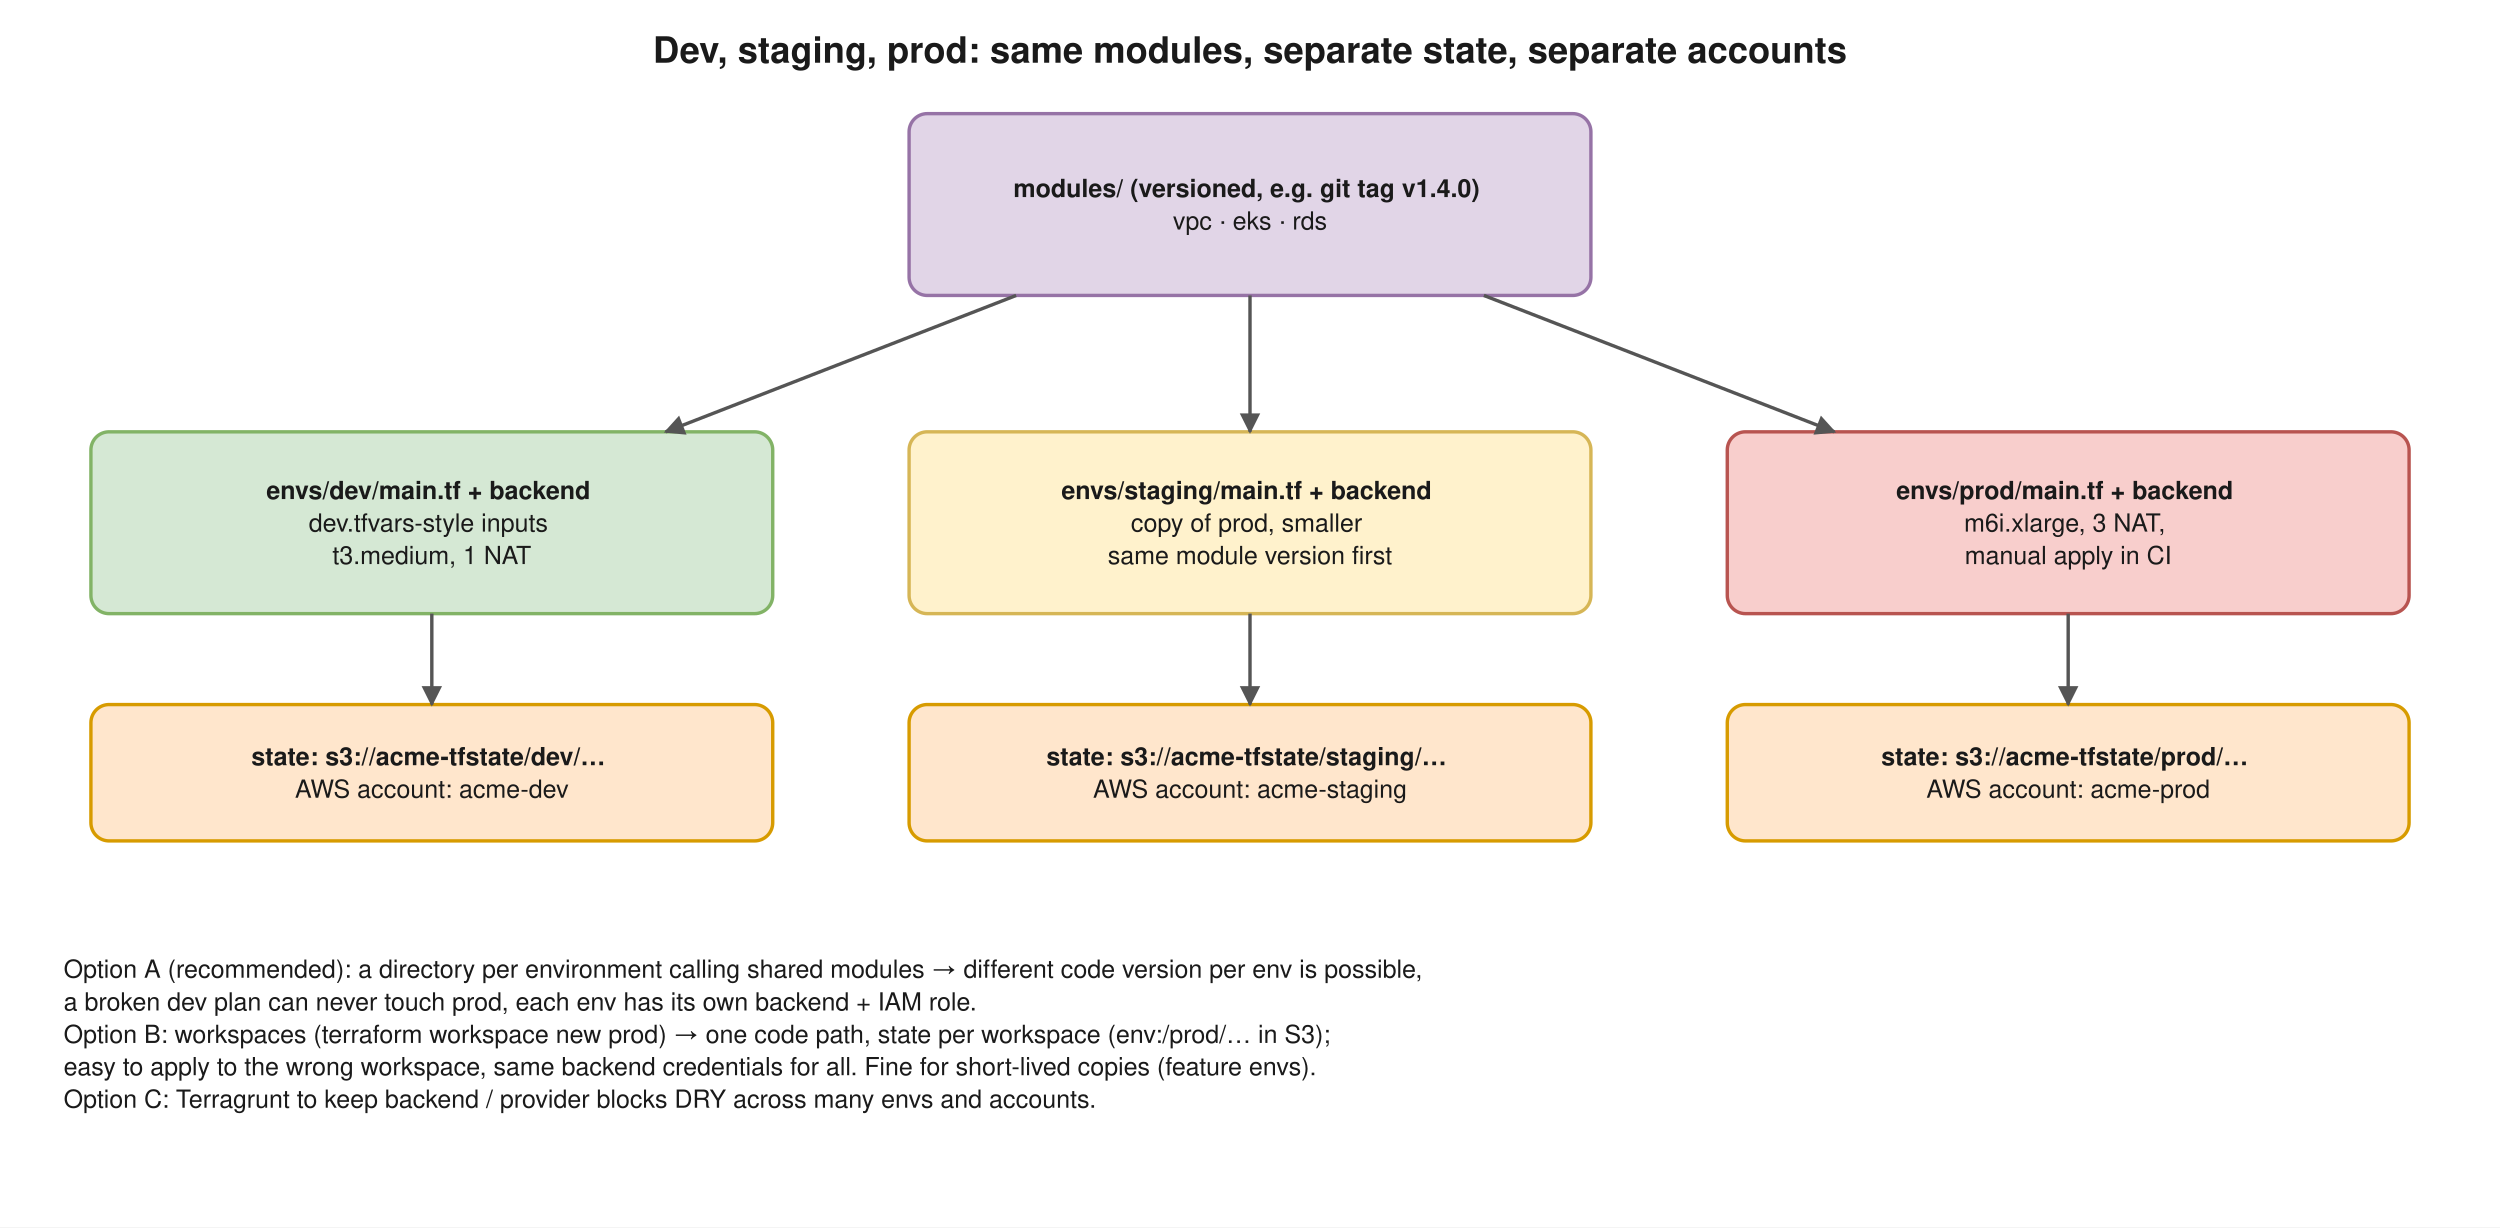
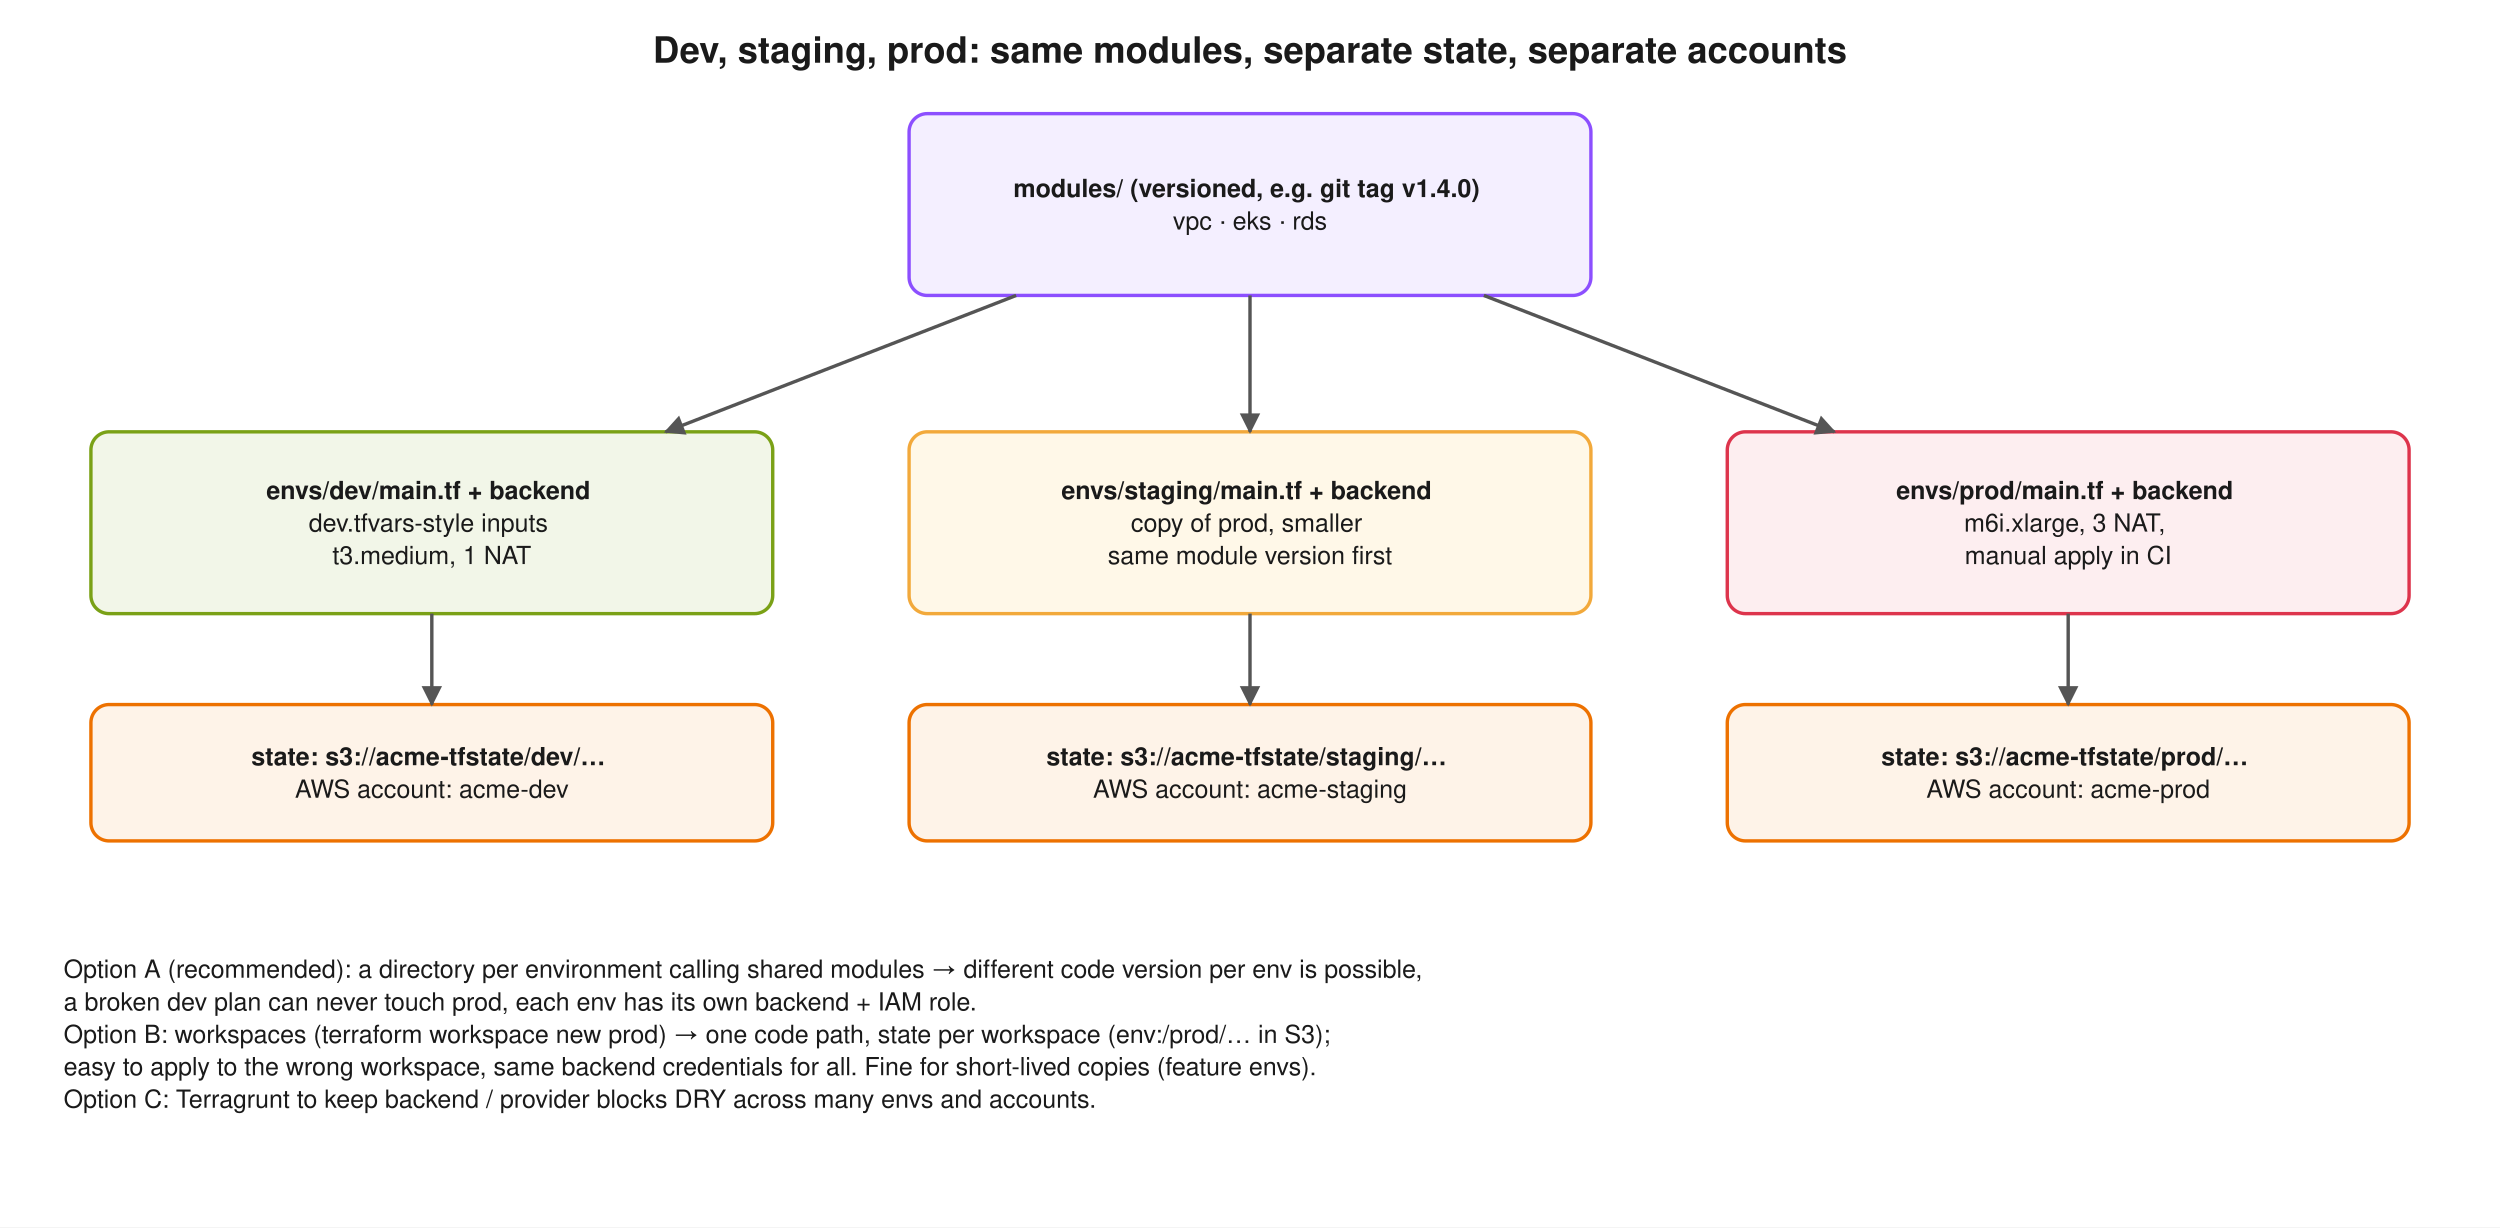
- <svg xmlns="http://www.w3.org/2000/svg" version="1.1" width="1100" height="540" viewBox="0 0 1100 540" content="&lt;mxfile host=&quot;drawio_svg.py&quot; agent=&quot;drawio_svg.py&quot; version=&quot;24.7.17&quot; type=&quot;device&quot;&gt;&lt;diagram id=&quot;06-environments&quot; name=&quot;06-environments&quot;&gt;&lt;mxGraphModel dx=&quot;0&quot; dy=&quot;0&quot; grid=&quot;1&quot; gridSize=&quot;10&quot; guides=&quot;1&quot; tooltips=&quot;1&quot; connect=&quot;1&quot; arrows=&quot;1&quot; fold=&quot;1&quot; page=&quot;1&quot; pageScale=&quot;1&quot; pageWidth=&quot;1100&quot; pageHeight=&quot;540&quot; math=&quot;0&quot; shadow=&quot;0&quot;&gt;&lt;root&gt;&lt;mxCell id=&quot;0&quot;/&gt;&lt;mxCell id=&quot;1&quot; parent=&quot;0&quot;/&gt;&lt;mxCell id=&quot;v-title&quot; value=&quot;Dev, staging, prod: same modules, separate state, separate accounts&quot; style=&quot;text;strokeColor=none;fillColor=none;whiteSpace=wrap;html=1;fontSize=16;fontColor=#1a1a1a;fontFamily=Helvetica;align=center;verticalAlign=middle;fontStyle=1;&quot; vertex=&quot;1&quot; parent=&quot;1&quot;&gt;&lt;mxGeometry x=&quot;0&quot; y=&quot;8&quot; width=&quot;1100&quot; height=&quot;28&quot; as=&quot;geometry&quot;/&gt;&lt;/mxCell&gt;&lt;mxCell id=&quot;v-mod&quot; value=&quot;&amp;lt;b&amp;gt;modules/ (versioned, e.g. git tag v1.4.0)&amp;lt;/b&amp;gt;&amp;lt;br&amp;gt;vpc · eks · rds&quot; style=&quot;rounded=1;absoluteArcSize=1;arcSize=16;fillColor=#e1d5e7;strokeColor=#9673a6;strokeWidth=1.5;whiteSpace=wrap;html=1;fontSize=11;fontColor=#1a1a1a;fontFamily=Helvetica;align=center;verticalAlign=middle;&quot; vertex=&quot;1&quot; parent=&quot;1&quot;&gt;&lt;mxGeometry x=&quot;400&quot; y=&quot;50&quot; width=&quot;300&quot; height=&quot;80&quot; as=&quot;geometry&quot;/&gt;&lt;/mxCell&gt;&lt;mxCell id=&quot;v-e0&quot; value=&quot;&amp;lt;b&amp;gt;envs/dev/main.tf + backend&amp;lt;/b&amp;gt;&amp;lt;br&amp;gt;dev.tfvars-style inputs&amp;lt;br&amp;gt;t3.medium, 1 NAT&quot; style=&quot;rounded=1;absoluteArcSize=1;arcSize=16;fillColor=#d5e8d4;strokeColor=#82b366;strokeWidth=1.5;whiteSpace=wrap;html=1;fontSize=11;fontColor=#1a1a1a;fontFamily=Helvetica;align=center;verticalAlign=middle;&quot; vertex=&quot;1&quot; parent=&quot;1&quot;&gt;&lt;mxGeometry x=&quot;40&quot; y=&quot;190&quot; width=&quot;300&quot; height=&quot;80&quot; as=&quot;geometry&quot;/&gt;&lt;/mxCell&gt;&lt;mxCell id=&quot;v-s0&quot; value=&quot;&amp;lt;b&amp;gt;state: s3://acme-tfstate/dev/…&amp;lt;/b&amp;gt;&amp;lt;br&amp;gt;AWS account: acme-dev&quot; style=&quot;rounded=1;absoluteArcSize=1;arcSize=16;fillColor=#ffe6cc;strokeColor=#d79b00;strokeWidth=1.5;whiteSpace=wrap;html=1;fontSize=11;fontColor=#1a1a1a;fontFamily=Helvetica;align=center;verticalAlign=middle;&quot; vertex=&quot;1&quot; parent=&quot;1&quot;&gt;&lt;mxGeometry x=&quot;40&quot; y=&quot;310&quot; width=&quot;300&quot; height=&quot;60&quot; as=&quot;geometry&quot;/&gt;&lt;/mxCell&gt;&lt;mxCell id=&quot;v-e1&quot; value=&quot;&amp;lt;b&amp;gt;envs/staging/main.tf + backend&amp;lt;/b&amp;gt;&amp;lt;br&amp;gt;copy of prod, smaller&amp;lt;br&amp;gt;same module version first&quot; style=&quot;rounded=1;absoluteArcSize=1;arcSize=16;fillColor=#fff2cc;strokeColor=#d6b656;strokeWidth=1.5;whiteSpace=wrap;html=1;fontSize=11;fontColor=#1a1a1a;fontFamily=Helvetica;align=center;verticalAlign=middle;&quot; vertex=&quot;1&quot; parent=&quot;1&quot;&gt;&lt;mxGeometry x=&quot;400&quot; y=&quot;190&quot; width=&quot;300&quot; height=&quot;80&quot; as=&quot;geometry&quot;/&gt;&lt;/mxCell&gt;&lt;mxCell id=&quot;v-s1&quot; value=&quot;&amp;lt;b&amp;gt;state: s3://acme-tfstate/staging/…&amp;lt;/b&amp;gt;&amp;lt;br&amp;gt;AWS account: acme-staging&quot; style=&quot;rounded=1;absoluteArcSize=1;arcSize=16;fillColor=#ffe6cc;strokeColor=#d79b00;strokeWidth=1.5;whiteSpace=wrap;html=1;fontSize=11;fontColor=#1a1a1a;fontFamily=Helvetica;align=center;verticalAlign=middle;&quot; vertex=&quot;1&quot; parent=&quot;1&quot;&gt;&lt;mxGeometry x=&quot;400&quot; y=&quot;310&quot; width=&quot;300&quot; height=&quot;60&quot; as=&quot;geometry&quot;/&gt;&lt;/mxCell&gt;&lt;mxCell id=&quot;v-e2&quot; value=&quot;&amp;lt;b&amp;gt;envs/prod/main.tf + backend&amp;lt;/b&amp;gt;&amp;lt;br&amp;gt;m6i.xlarge, 3 NAT,&amp;lt;br&amp;gt;manual apply in CI&quot; style=&quot;rounded=1;absoluteArcSize=1;arcSize=16;fillColor=#f8cecc;strokeColor=#b85450;strokeWidth=1.5;whiteSpace=wrap;html=1;fontSize=11;fontColor=#1a1a1a;fontFamily=Helvetica;align=center;verticalAlign=middle;&quot; vertex=&quot;1&quot; parent=&quot;1&quot;&gt;&lt;mxGeometry x=&quot;760&quot; y=&quot;190&quot; width=&quot;300&quot; height=&quot;80&quot; as=&quot;geometry&quot;/&gt;&lt;/mxCell&gt;&lt;mxCell id=&quot;v-s2&quot; value=&quot;&amp;lt;b&amp;gt;state: s3://acme-tfstate/prod/…&amp;lt;/b&amp;gt;&amp;lt;br&amp;gt;AWS account: acme-prod&quot; style=&quot;rounded=1;absoluteArcSize=1;arcSize=16;fillColor=#ffe6cc;strokeColor=#d79b00;strokeWidth=1.5;whiteSpace=wrap;html=1;fontSize=11;fontColor=#1a1a1a;fontFamily=Helvetica;align=center;verticalAlign=middle;&quot; vertex=&quot;1&quot; parent=&quot;1&quot;&gt;&lt;mxGeometry x=&quot;760&quot; y=&quot;310&quot; width=&quot;300&quot; height=&quot;60&quot; as=&quot;geometry&quot;/&gt;&lt;/mxCell&gt;&lt;mxCell id=&quot;v-cap&quot; value=&quot;Option A (recommended): a directory per environment calling shared modules → different code version per env is possible,&amp;lt;br&amp;gt;a broken dev plan can never touch prod, each env has its own backend + IAM role.&amp;lt;br&amp;gt;Option B: workspaces (terraform workspace new prod) → one code path, state per workspace (env:/prod/… in S3);&amp;lt;br&amp;gt;easy to apply to the wrong workspace, same backend credentials for all. Fine for short-lived copies (feature envs).&amp;lt;br&amp;gt;Option C: Terragrunt to keep backend / provider blocks DRY across many envs and accounts.&quot; style=&quot;text;strokeColor=none;fillColor=none;whiteSpace=wrap;html=1;fontSize=11;fontColor=#1a1a1a;fontFamily=Helvetica;align=left;verticalAlign=middle;spacingLeft=6;&quot; vertex=&quot;1&quot; parent=&quot;1&quot;&gt;&lt;mxGeometry x=&quot;20&quot; y=&quot;390&quot; width=&quot;1060&quot; height=&quot;130&quot; as=&quot;geometry&quot;/&gt;&lt;/mxCell&gt;&lt;mxCell id=&quot;e0&quot; value=&quot;&quot; style=&quot;html=1;rounded=0;endArrow=classic;endFill=1;strokeColor=#555555;strokeWidth=1.5;fontSize=10;fontColor=#1a1a1a;labelBackgroundColor=#ffffff;startArrow=none;&quot; edge=&quot;1&quot; parent=&quot;1&quot; source=&quot;v-mod&quot; target=&quot;v-e0&quot;&gt;&lt;mxGeometry relative=&quot;1&quot; as=&quot;geometry&quot;/&gt;&lt;/mxCell&gt;&lt;mxCell id=&quot;e1&quot; value=&quot;&quot; style=&quot;html=1;rounded=0;endArrow=classic;endFill=1;strokeColor=#555555;strokeWidth=1.5;fontSize=10;fontColor=#1a1a1a;labelBackgroundColor=#ffffff;startArrow=none;&quot; edge=&quot;1&quot; parent=&quot;1&quot; source=&quot;v-e0&quot; target=&quot;v-s0&quot;&gt;&lt;mxGeometry relative=&quot;1&quot; as=&quot;geometry&quot;/&gt;&lt;/mxCell&gt;&lt;mxCell id=&quot;e2&quot; value=&quot;&quot; style=&quot;html=1;rounded=0;endArrow=classic;endFill=1;strokeColor=#555555;strokeWidth=1.5;fontSize=10;fontColor=#1a1a1a;labelBackgroundColor=#ffffff;startArrow=none;&quot; edge=&quot;1&quot; parent=&quot;1&quot; source=&quot;v-mod&quot; target=&quot;v-e1&quot;&gt;&lt;mxGeometry relative=&quot;1&quot; as=&quot;geometry&quot;/&gt;&lt;/mxCell&gt;&lt;mxCell id=&quot;e3&quot; value=&quot;&quot; style=&quot;html=1;rounded=0;endArrow=classic;endFill=1;strokeColor=#555555;strokeWidth=1.5;fontSize=10;fontColor=#1a1a1a;labelBackgroundColor=#ffffff;startArrow=none;&quot; edge=&quot;1&quot; parent=&quot;1&quot; source=&quot;v-e1&quot; target=&quot;v-s1&quot;&gt;&lt;mxGeometry relative=&quot;1&quot; as=&quot;geometry&quot;/&gt;&lt;/mxCell&gt;&lt;mxCell id=&quot;e4&quot; value=&quot;&quot; style=&quot;html=1;rounded=0;endArrow=classic;endFill=1;strokeColor=#555555;strokeWidth=1.5;fontSize=10;fontColor=#1a1a1a;labelBackgroundColor=#ffffff;startArrow=none;&quot; edge=&quot;1&quot; parent=&quot;1&quot; source=&quot;v-mod&quot; target=&quot;v-e2&quot;&gt;&lt;mxGeometry relative=&quot;1&quot; as=&quot;geometry&quot;/&gt;&lt;/mxCell&gt;&lt;mxCell id=&quot;e5&quot; value=&quot;&quot; style=&quot;html=1;rounded=0;endArrow=classic;endFill=1;strokeColor=#555555;strokeWidth=1.5;fontSize=10;fontColor=#1a1a1a;labelBackgroundColor=#ffffff;startArrow=none;&quot; edge=&quot;1&quot; parent=&quot;1&quot; source=&quot;v-e2&quot; target=&quot;v-s2&quot;&gt;&lt;mxGeometry relative=&quot;1&quot; as=&quot;geometry&quot;/&gt;&lt;/mxCell&gt;&lt;/root&gt;&lt;/mxGraphModel&gt;&lt;/diagram&gt;&lt;/mxfile&gt;">
+ <svg xmlns="http://www.w3.org/2000/svg" version="1.1" width="1100" height="540" viewBox="0 0 1100 540" content="&lt;mxfile host=&quot;drawio_svg.py&quot; agent=&quot;drawio_svg.py&quot; version=&quot;24.7.17&quot; type=&quot;device&quot;&gt;&lt;diagram id=&quot;06-environments&quot; name=&quot;06-environments&quot;&gt;&lt;mxGraphModel dx=&quot;0&quot; dy=&quot;0&quot; grid=&quot;1&quot; gridSize=&quot;10&quot; guides=&quot;1&quot; tooltips=&quot;1&quot; connect=&quot;1&quot; arrows=&quot;1&quot; fold=&quot;1&quot; page=&quot;1&quot; pageScale=&quot;1&quot; pageWidth=&quot;1100&quot; pageHeight=&quot;540&quot; math=&quot;0&quot; shadow=&quot;0&quot;&gt;&lt;root&gt;&lt;mxCell id=&quot;0&quot;/&gt;&lt;mxCell id=&quot;1&quot; parent=&quot;0&quot;/&gt;&lt;mxCell id=&quot;v-title&quot; value=&quot;Dev, staging, prod: same modules, separate state, separate accounts&quot; style=&quot;text;strokeColor=none;fillColor=none;whiteSpace=wrap;html=1;fontSize=16;fontColor=#1a1a1a;fontFamily=Helvetica;align=center;verticalAlign=middle;fontStyle=1;&quot; vertex=&quot;1&quot; parent=&quot;1&quot;&gt;&lt;mxGeometry x=&quot;0&quot; y=&quot;8&quot; width=&quot;1100&quot; height=&quot;28&quot; as=&quot;geometry&quot;/&gt;&lt;/mxCell&gt;&lt;mxCell id=&quot;v-mod&quot; value=&quot;&amp;lt;b&amp;gt;modules/ (versioned, e.g. git tag v1.4.0)&amp;lt;/b&amp;gt;&amp;lt;br&amp;gt;vpc · eks · rds&quot; style=&quot;rounded=1;absoluteArcSize=1;arcSize=16;fillColor=#F4EFFF;strokeColor=#8C4FFF;strokeWidth=1.5;whiteSpace=wrap;html=1;fontSize=11;fontColor=#1a1a1a;fontFamily=Helvetica;align=center;verticalAlign=middle;&quot; vertex=&quot;1&quot; parent=&quot;1&quot;&gt;&lt;mxGeometry x=&quot;400&quot; y=&quot;50&quot; width=&quot;300&quot; height=&quot;80&quot; as=&quot;geometry&quot;/&gt;&lt;/mxCell&gt;&lt;mxCell id=&quot;v-e0&quot; value=&quot;&amp;lt;b&amp;gt;envs/dev/main.tf + backend&amp;lt;/b&amp;gt;&amp;lt;br&amp;gt;dev.tfvars-style inputs&amp;lt;br&amp;gt;t3.medium, 1 NAT&quot; style=&quot;rounded=1;absoluteArcSize=1;arcSize=16;fillColor=#F2F6E8;strokeColor=#7AA116;strokeWidth=1.5;whiteSpace=wrap;html=1;fontSize=11;fontColor=#1a1a1a;fontFamily=Helvetica;align=center;verticalAlign=middle;&quot; vertex=&quot;1&quot; parent=&quot;1&quot;&gt;&lt;mxGeometry x=&quot;40&quot; y=&quot;190&quot; width=&quot;300&quot; height=&quot;80&quot; as=&quot;geometry&quot;/&gt;&lt;/mxCell&gt;&lt;mxCell id=&quot;v-s0&quot; value=&quot;&amp;lt;b&amp;gt;state: s3://acme-tfstate/dev/…&amp;lt;/b&amp;gt;&amp;lt;br&amp;gt;AWS account: acme-dev&quot; style=&quot;rounded=1;absoluteArcSize=1;arcSize=16;fillColor=#FEF3E8;strokeColor=#ED7100;strokeWidth=1.5;whiteSpace=wrap;html=1;fontSize=11;fontColor=#1a1a1a;fontFamily=Helvetica;align=center;verticalAlign=middle;&quot; vertex=&quot;1&quot; parent=&quot;1&quot;&gt;&lt;mxGeometry x=&quot;40&quot; y=&quot;310&quot; width=&quot;300&quot; height=&quot;60&quot; as=&quot;geometry&quot;/&gt;&lt;/mxCell&gt;&lt;mxCell id=&quot;v-e1&quot; value=&quot;&amp;lt;b&amp;gt;envs/staging/main.tf + backend&amp;lt;/b&amp;gt;&amp;lt;br&amp;gt;copy of prod, smaller&amp;lt;br&amp;gt;same module version first&quot; style=&quot;rounded=1;absoluteArcSize=1;arcSize=16;fillColor=#FFF8E8;strokeColor=#F2A93B;strokeWidth=1.5;whiteSpace=wrap;html=1;fontSize=11;fontColor=#1a1a1a;fontFamily=Helvetica;align=center;verticalAlign=middle;&quot; vertex=&quot;1&quot; parent=&quot;1&quot;&gt;&lt;mxGeometry x=&quot;400&quot; y=&quot;190&quot; width=&quot;300&quot; height=&quot;80&quot; as=&quot;geometry&quot;/&gt;&lt;/mxCell&gt;&lt;mxCell id=&quot;v-s1&quot; value=&quot;&amp;lt;b&amp;gt;state: s3://acme-tfstate/staging/…&amp;lt;/b&amp;gt;&amp;lt;br&amp;gt;AWS account: acme-staging&quot; style=&quot;rounded=1;absoluteArcSize=1;arcSize=16;fillColor=#FEF3E8;strokeColor=#ED7100;strokeWidth=1.5;whiteSpace=wrap;html=1;fontSize=11;fontColor=#1a1a1a;fontFamily=Helvetica;align=center;verticalAlign=middle;&quot; vertex=&quot;1&quot; parent=&quot;1&quot;&gt;&lt;mxGeometry x=&quot;400&quot; y=&quot;310&quot; width=&quot;300&quot; height=&quot;60&quot; as=&quot;geometry&quot;/&gt;&lt;/mxCell&gt;&lt;mxCell id=&quot;v-e2&quot; value=&quot;&amp;lt;b&amp;gt;envs/prod/main.tf + backend&amp;lt;/b&amp;gt;&amp;lt;br&amp;gt;m6i.xlarge, 3 NAT,&amp;lt;br&amp;gt;manual apply in CI&quot; style=&quot;rounded=1;absoluteArcSize=1;arcSize=16;fillColor=#FDEEF0;strokeColor=#DD344C;strokeWidth=1.5;whiteSpace=wrap;html=1;fontSize=11;fontColor=#1a1a1a;fontFamily=Helvetica;align=center;verticalAlign=middle;&quot; vertex=&quot;1&quot; parent=&quot;1&quot;&gt;&lt;mxGeometry x=&quot;760&quot; y=&quot;190&quot; width=&quot;300&quot; height=&quot;80&quot; as=&quot;geometry&quot;/&gt;&lt;/mxCell&gt;&lt;mxCell id=&quot;v-s2&quot; value=&quot;&amp;lt;b&amp;gt;state: s3://acme-tfstate/prod/…&amp;lt;/b&amp;gt;&amp;lt;br&amp;gt;AWS account: acme-prod&quot; style=&quot;rounded=1;absoluteArcSize=1;arcSize=16;fillColor=#FEF3E8;strokeColor=#ED7100;strokeWidth=1.5;whiteSpace=wrap;html=1;fontSize=11;fontColor=#1a1a1a;fontFamily=Helvetica;align=center;verticalAlign=middle;&quot; vertex=&quot;1&quot; parent=&quot;1&quot;&gt;&lt;mxGeometry x=&quot;760&quot; y=&quot;310&quot; width=&quot;300&quot; height=&quot;60&quot; as=&quot;geometry&quot;/&gt;&lt;/mxCell&gt;&lt;mxCell id=&quot;v-cap&quot; value=&quot;Option A (recommended): a directory per environment calling shared modules → different code version per env is possible,&amp;lt;br&amp;gt;a broken dev plan can never touch prod, each env has its own backend + IAM role.&amp;lt;br&amp;gt;Option B: workspaces (terraform workspace new prod) → one code path, state per workspace (env:/prod/… in S3);&amp;lt;br&amp;gt;easy to apply to the wrong workspace, same backend credentials for all. Fine for short-lived copies (feature envs).&amp;lt;br&amp;gt;Option C: Terragrunt to keep backend / provider blocks DRY across many envs and accounts.&quot; style=&quot;text;strokeColor=none;fillColor=none;whiteSpace=wrap;html=1;fontSize=11;fontColor=#1a1a1a;fontFamily=Helvetica;align=left;verticalAlign=middle;spacingLeft=6;&quot; vertex=&quot;1&quot; parent=&quot;1&quot;&gt;&lt;mxGeometry x=&quot;20&quot; y=&quot;390&quot; width=&quot;1060&quot; height=&quot;130&quot; as=&quot;geometry&quot;/&gt;&lt;/mxCell&gt;&lt;mxCell id=&quot;e0&quot; value=&quot;&quot; style=&quot;html=1;rounded=0;endArrow=classic;endFill=1;strokeColor=#555555;strokeWidth=1.5;fontSize=10;fontColor=#1a1a1a;labelBackgroundColor=#ffffff;startArrow=none;&quot; edge=&quot;1&quot; parent=&quot;1&quot; source=&quot;v-mod&quot; target=&quot;v-e0&quot;&gt;&lt;mxGeometry relative=&quot;1&quot; as=&quot;geometry&quot;/&gt;&lt;/mxCell&gt;&lt;mxCell id=&quot;e1&quot; value=&quot;&quot; style=&quot;html=1;rounded=0;endArrow=classic;endFill=1;strokeColor=#555555;strokeWidth=1.5;fontSize=10;fontColor=#1a1a1a;labelBackgroundColor=#ffffff;startArrow=none;&quot; edge=&quot;1&quot; parent=&quot;1&quot; source=&quot;v-e0&quot; target=&quot;v-s0&quot;&gt;&lt;mxGeometry relative=&quot;1&quot; as=&quot;geometry&quot;/&gt;&lt;/mxCell&gt;&lt;mxCell id=&quot;e2&quot; value=&quot;&quot; style=&quot;html=1;rounded=0;endArrow=classic;endFill=1;strokeColor=#555555;strokeWidth=1.5;fontSize=10;fontColor=#1a1a1a;labelBackgroundColor=#ffffff;startArrow=none;&quot; edge=&quot;1&quot; parent=&quot;1&quot; source=&quot;v-mod&quot; target=&quot;v-e1&quot;&gt;&lt;mxGeometry relative=&quot;1&quot; as=&quot;geometry&quot;/&gt;&lt;/mxCell&gt;&lt;mxCell id=&quot;e3&quot; value=&quot;&quot; style=&quot;html=1;rounded=0;endArrow=classic;endFill=1;strokeColor=#555555;strokeWidth=1.5;fontSize=10;fontColor=#1a1a1a;labelBackgroundColor=#ffffff;startArrow=none;&quot; edge=&quot;1&quot; parent=&quot;1&quot; source=&quot;v-e1&quot; target=&quot;v-s1&quot;&gt;&lt;mxGeometry relative=&quot;1&quot; as=&quot;geometry&quot;/&gt;&lt;/mxCell&gt;&lt;mxCell id=&quot;e4&quot; value=&quot;&quot; style=&quot;html=1;rounded=0;endArrow=classic;endFill=1;strokeColor=#555555;strokeWidth=1.5;fontSize=10;fontColor=#1a1a1a;labelBackgroundColor=#ffffff;startArrow=none;&quot; edge=&quot;1&quot; parent=&quot;1&quot; source=&quot;v-mod&quot; target=&quot;v-e2&quot;&gt;&lt;mxGeometry relative=&quot;1&quot; as=&quot;geometry&quot;/&gt;&lt;/mxCell&gt;&lt;mxCell id=&quot;e5&quot; value=&quot;&quot; style=&quot;html=1;rounded=0;endArrow=classic;endFill=1;strokeColor=#555555;strokeWidth=1.5;fontSize=10;fontColor=#1a1a1a;labelBackgroundColor=#ffffff;startArrow=none;&quot; edge=&quot;1&quot; parent=&quot;1&quot; source=&quot;v-e2&quot; target=&quot;v-s2&quot;&gt;&lt;mxGeometry relative=&quot;1&quot; as=&quot;geometry&quot;/&gt;&lt;/mxCell&gt;&lt;/root&gt;&lt;/mxGraphModel&gt;&lt;/diagram&gt;&lt;/mxfile&gt;">
  <defs>
    <marker id="arrow" viewBox="0 0 10 10" refX="9" refY="5" markerWidth="6" markerHeight="6" orient="auto-start-reverse">
      <path d="M0,0 L10,5 L0,10 z" fill="#555555" />
    </marker>
  </defs>
  <rect x="0" y="0" width="1100" height="540" fill="#ffffff" />
  <text font-family="Helvetica, Arial, sans-serif" font-size="16" fill="#1a1a1a" text-anchor="middle">
    <tspan x="550.0" y="27.6" font-weight="bold">Dev, staging, prod: same modules, separate state, separate accounts</tspan>
  </text>
-   <rect x="400" y="50" width="300" height="80" rx="8" ry="8" fill="#e1d5e7" stroke="#9673a6" stroke-width="1.5" />
+   <rect x="400" y="50" width="300" height="80" rx="8" ry="8" fill="#F4EFFF" stroke="#8C4FFF" stroke-width="1.5" />
  <text font-family="Helvetica, Arial, sans-serif" font-size="11" fill="#1a1a1a" text-anchor="middle">
    <tspan x="550.0" y="86.7" font-weight="bold">modules/ (versioned, e.g. git tag v1.4.0)</tspan>
    <tspan x="550.0" y="101.0">vpc · eks · rds</tspan>
  </text>
-   <rect x="40" y="190" width="300" height="80" rx="8" ry="8" fill="#d5e8d4" stroke="#82b366" stroke-width="1.5" />
+   <rect x="40" y="190" width="300" height="80" rx="8" ry="8" fill="#F2F6E8" stroke="#7AA116" stroke-width="1.5" />
  <text font-family="Helvetica, Arial, sans-serif" font-size="11" fill="#1a1a1a" text-anchor="middle">
    <tspan x="190.0" y="219.6" font-weight="bold">envs/dev/main.tf + backend</tspan>
    <tspan x="190.0" y="233.9">dev.tfvars-style inputs</tspan>
    <tspan x="190.0" y="248.2">t3.medium, 1 NAT</tspan>
  </text>
-   <rect x="40" y="310" width="300" height="60" rx="8" ry="8" fill="#ffe6cc" stroke="#d79b00" stroke-width="1.5" />
+   <rect x="40" y="310" width="300" height="60" rx="8" ry="8" fill="#FEF3E8" stroke="#ED7100" stroke-width="1.5" />
  <text font-family="Helvetica, Arial, sans-serif" font-size="11" fill="#1a1a1a" text-anchor="middle">
    <tspan x="190.0" y="336.7" font-weight="bold">state: s3://acme-tfstate/dev/…</tspan>
    <tspan x="190.0" y="351.0">AWS account: acme-dev</tspan>
  </text>
-   <rect x="400" y="190" width="300" height="80" rx="8" ry="8" fill="#fff2cc" stroke="#d6b656" stroke-width="1.5" />
+   <rect x="400" y="190" width="300" height="80" rx="8" ry="8" fill="#FFF8E8" stroke="#F2A93B" stroke-width="1.5" />
  <text font-family="Helvetica, Arial, sans-serif" font-size="11" fill="#1a1a1a" text-anchor="middle">
    <tspan x="550.0" y="219.6" font-weight="bold">envs/staging/main.tf + backend</tspan>
    <tspan x="550.0" y="233.9">copy of prod, smaller</tspan>
    <tspan x="550.0" y="248.2">same module version first</tspan>
  </text>
-   <rect x="400" y="310" width="300" height="60" rx="8" ry="8" fill="#ffe6cc" stroke="#d79b00" stroke-width="1.5" />
+   <rect x="400" y="310" width="300" height="60" rx="8" ry="8" fill="#FEF3E8" stroke="#ED7100" stroke-width="1.5" />
  <text font-family="Helvetica, Arial, sans-serif" font-size="11" fill="#1a1a1a" text-anchor="middle">
    <tspan x="550.0" y="336.7" font-weight="bold">state: s3://acme-tfstate/staging/…</tspan>
    <tspan x="550.0" y="351.0">AWS account: acme-staging</tspan>
  </text>
-   <rect x="760" y="190" width="300" height="80" rx="8" ry="8" fill="#f8cecc" stroke="#b85450" stroke-width="1.5" />
+   <rect x="760" y="190" width="300" height="80" rx="8" ry="8" fill="#FDEEF0" stroke="#DD344C" stroke-width="1.5" />
  <text font-family="Helvetica, Arial, sans-serif" font-size="11" fill="#1a1a1a" text-anchor="middle">
    <tspan x="910.0" y="219.6" font-weight="bold">envs/prod/main.tf + backend</tspan>
    <tspan x="910.0" y="233.9">m6i.xlarge, 3 NAT,</tspan>
    <tspan x="910.0" y="248.2">manual apply in CI</tspan>
  </text>
-   <rect x="760" y="310" width="300" height="60" rx="8" ry="8" fill="#ffe6cc" stroke="#d79b00" stroke-width="1.5" />
+   <rect x="760" y="310" width="300" height="60" rx="8" ry="8" fill="#FEF3E8" stroke="#ED7100" stroke-width="1.5" />
  <text font-family="Helvetica, Arial, sans-serif" font-size="11" fill="#1a1a1a" text-anchor="middle">
    <tspan x="910.0" y="336.7" font-weight="bold">state: s3://acme-tfstate/prod/…</tspan>
    <tspan x="910.0" y="351.0">AWS account: acme-prod</tspan>
  </text>
  <text font-family="Helvetica, Arial, sans-serif" font-size="11" fill="#1a1a1a" text-anchor="start">
    <tspan x="28.0" y="430.2">Option A (recommended): a directory per environment calling shared modules → different code version per env is possible,</tspan>
    <tspan x="28.0" y="444.6">a broken dev plan can never touch prod, each env has its own backend + IAM role.</tspan>
    <tspan x="28.0" y="458.9">Option B: workspaces (terraform workspace new prod) → one code path, state per workspace (env:/prod/… in S3);</tspan>
    <tspan x="28.0" y="473.1">easy to apply to the wrong workspace, same backend credentials for all. Fine for short-lived copies (feature envs).</tspan>
    <tspan x="28.0" y="487.4">Option C: Terragrunt to keep backend / provider blocks DRY across many envs and accounts.</tspan>
  </text>
  <path d="M447.1,130.0 L292.9,190.0" fill="none" stroke="#555555" stroke-width="1.5" marker-end="url(#arrow)" />
  <path d="M190.0,270.0 L190.0,310.0" fill="none" stroke="#555555" stroke-width="1.5" marker-end="url(#arrow)" />
  <path d="M550.0,130.0 L550.0,190.0" fill="none" stroke="#555555" stroke-width="1.5" marker-end="url(#arrow)" />
  <path d="M550.0,270.0 L550.0,310.0" fill="none" stroke="#555555" stroke-width="1.5" marker-end="url(#arrow)" />
  <path d="M652.9,130.0 L807.1,190.0" fill="none" stroke="#555555" stroke-width="1.5" marker-end="url(#arrow)" />
  <path d="M910.0,270.0 L910.0,310.0" fill="none" stroke="#555555" stroke-width="1.5" marker-end="url(#arrow)" />
</svg>
